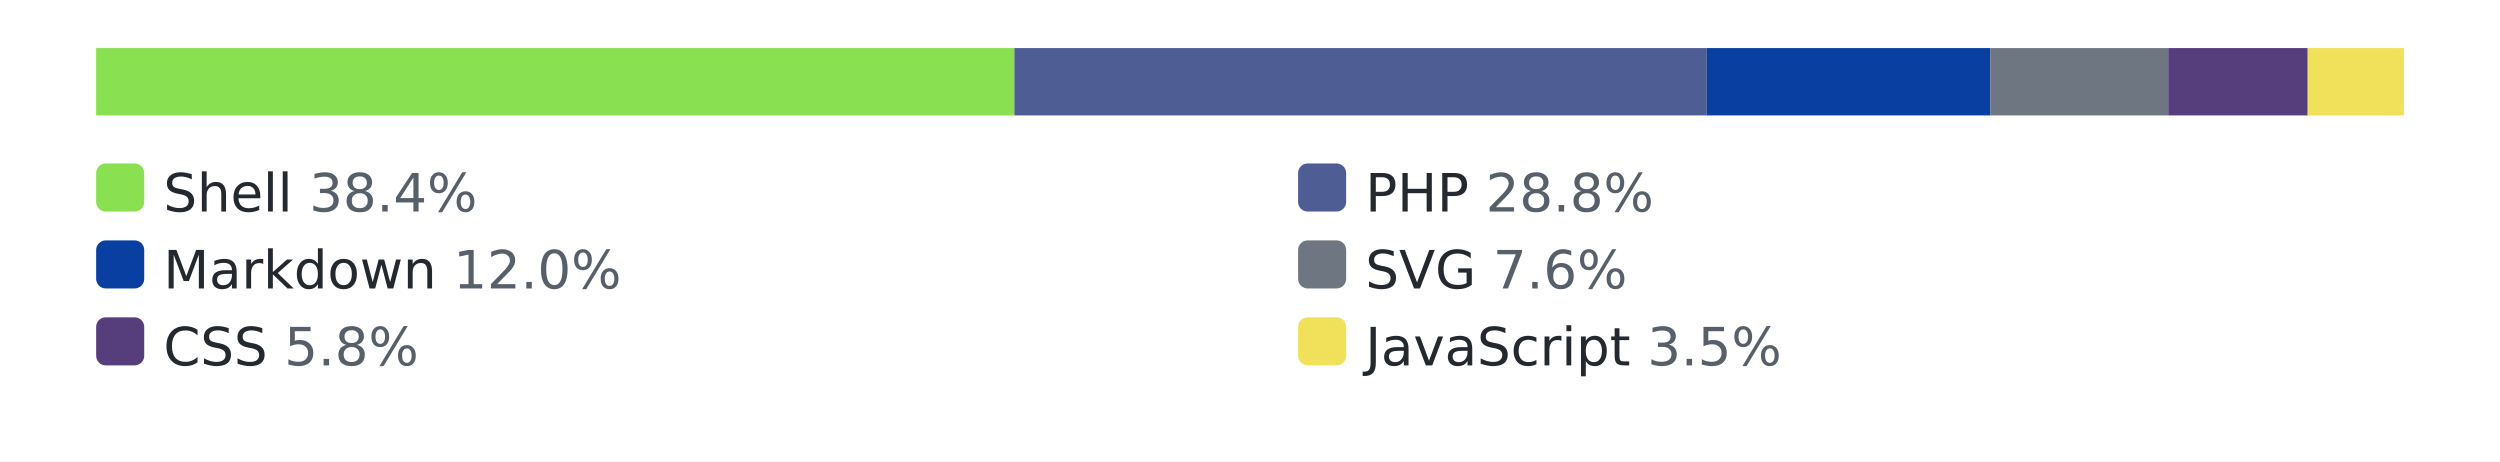
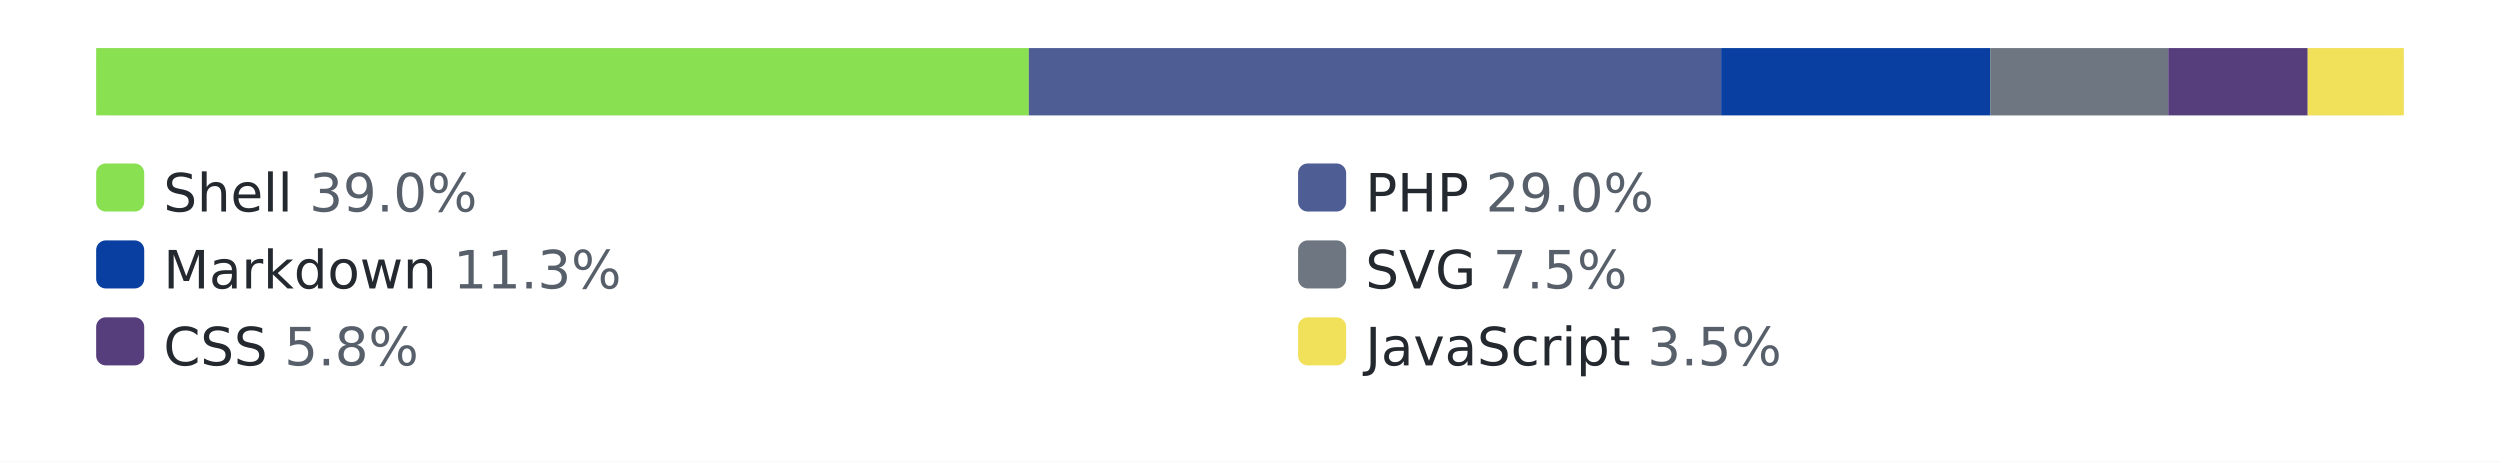
<svg xmlns="http://www.w3.org/2000/svg" width="520" height="96" role="img" aria-label="languages by lines of code">
  <style>.bg{fill:#ffffff}.track{fill:#eaecef}.lbl{fill:#24292f}.pct{fill:#57606a}@media (prefers-color-scheme: dark){.bg{fill:#0d1117}.track{fill:#30363d}.lbl{fill:#e6edf3}.pct{fill:#8b949e}}</style>
  <rect class="bg" width="520" height="96" />
  <rect class="track" x="20" y="10" width="480" height="14" rx="3" />
-   <rect x="20" y="10" width="191" height="14" fill="#89e051" />
-   <rect x="211" y="10" width="144" height="14" fill="#4F5D95" />
-   <rect x="355" y="10" width="59" height="14" fill="#083fa1" />
+   <rect x="20" y="10" width="194" height="14" fill="#89e051" />
+   <rect x="214" y="10" width="144" height="14" fill="#4F5D95" />
+   <rect x="358" y="10" width="56" height="14" fill="#083fa1" />
  <rect x="414" y="10" width="37" height="14" fill="#6e7781" />
  <rect x="451" y="10" width="29" height="14" fill="#563d7c" />
  <rect x="480" y="10" width="20" height="14" fill="#f1e05a" />
  <rect x="20" y="34" width="10" height="10" rx="2" fill="#89e051" />
-   <text x="34" y="44" font-family="Verdana,Geneva,DejaVu Sans,sans-serif" font-size="11" class="lbl">Shell <tspan class="pct">38.4%</tspan>
+   <text x="34" y="44" font-family="Verdana,Geneva,DejaVu Sans,sans-serif" font-size="11" class="lbl">Shell <tspan class="pct">39.0%</tspan>
  </text>
  <rect x="270" y="34" width="10" height="10" rx="2" fill="#4F5D95" />
-   <text x="284" y="44" font-family="Verdana,Geneva,DejaVu Sans,sans-serif" font-size="11" class="lbl">PHP <tspan class="pct">28.8%</tspan>
+   <text x="284" y="44" font-family="Verdana,Geneva,DejaVu Sans,sans-serif" font-size="11" class="lbl">PHP <tspan class="pct">29.0%</tspan>
  </text>
  <rect x="20" y="50" width="10" height="10" rx="2" fill="#083fa1" />
-   <text x="34" y="60" font-family="Verdana,Geneva,DejaVu Sans,sans-serif" font-size="11" class="lbl">Markdown <tspan class="pct">12.0%</tspan>
+   <text x="34" y="60" font-family="Verdana,Geneva,DejaVu Sans,sans-serif" font-size="11" class="lbl">Markdown <tspan class="pct">11.3%</tspan>
  </text>
  <rect x="270" y="50" width="10" height="10" rx="2" fill="#6e7781" />
-   <text x="284" y="60" font-family="Verdana,Geneva,DejaVu Sans,sans-serif" font-size="11" class="lbl">SVG <tspan class="pct">7.6%</tspan>
+   <text x="284" y="60" font-family="Verdana,Geneva,DejaVu Sans,sans-serif" font-size="11" class="lbl">SVG <tspan class="pct">7.5%</tspan>
  </text>
  <rect x="20" y="66" width="10" height="10" rx="2" fill="#563d7c" />
  <text x="34" y="76" font-family="Verdana,Geneva,DejaVu Sans,sans-serif" font-size="11" class="lbl">CSS <tspan class="pct">5.8%</tspan>
  </text>
  <rect x="270" y="66" width="10" height="10" rx="2" fill="#f1e05a" />
  <text x="284" y="76" font-family="Verdana,Geneva,DejaVu Sans,sans-serif" font-size="11" class="lbl">JavaScript <tspan class="pct">3.5%</tspan>
  </text>
</svg>
